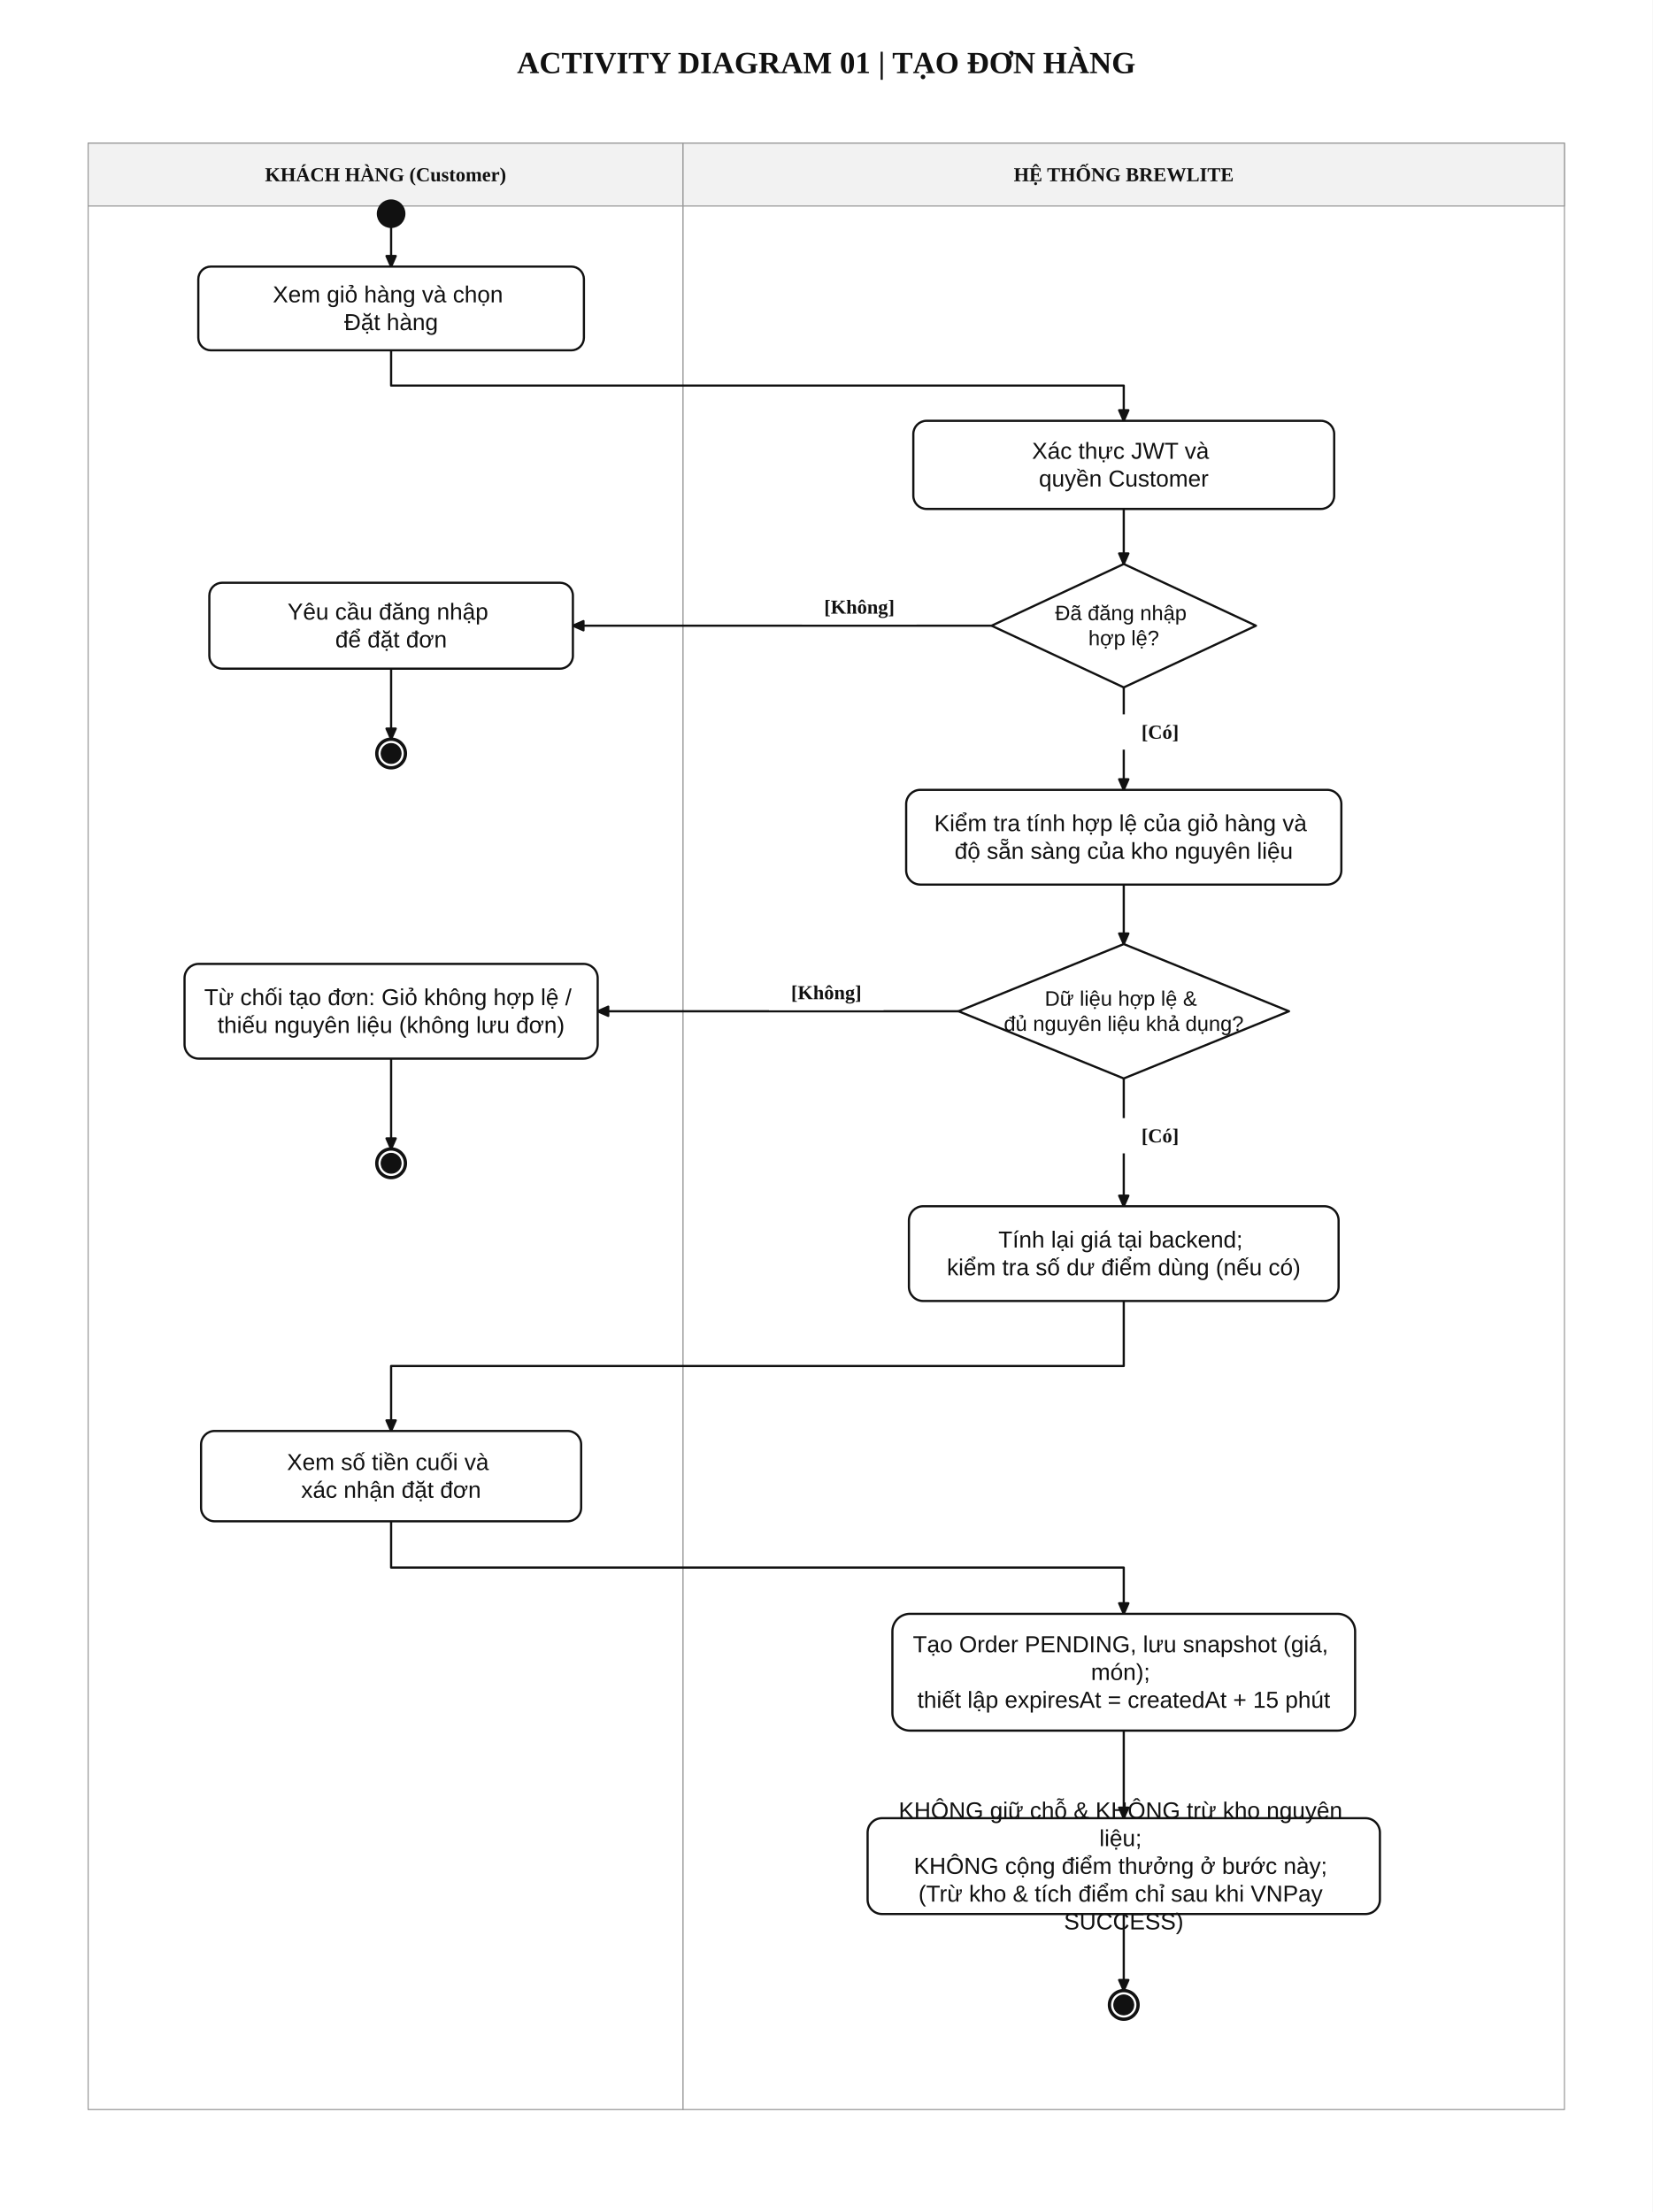
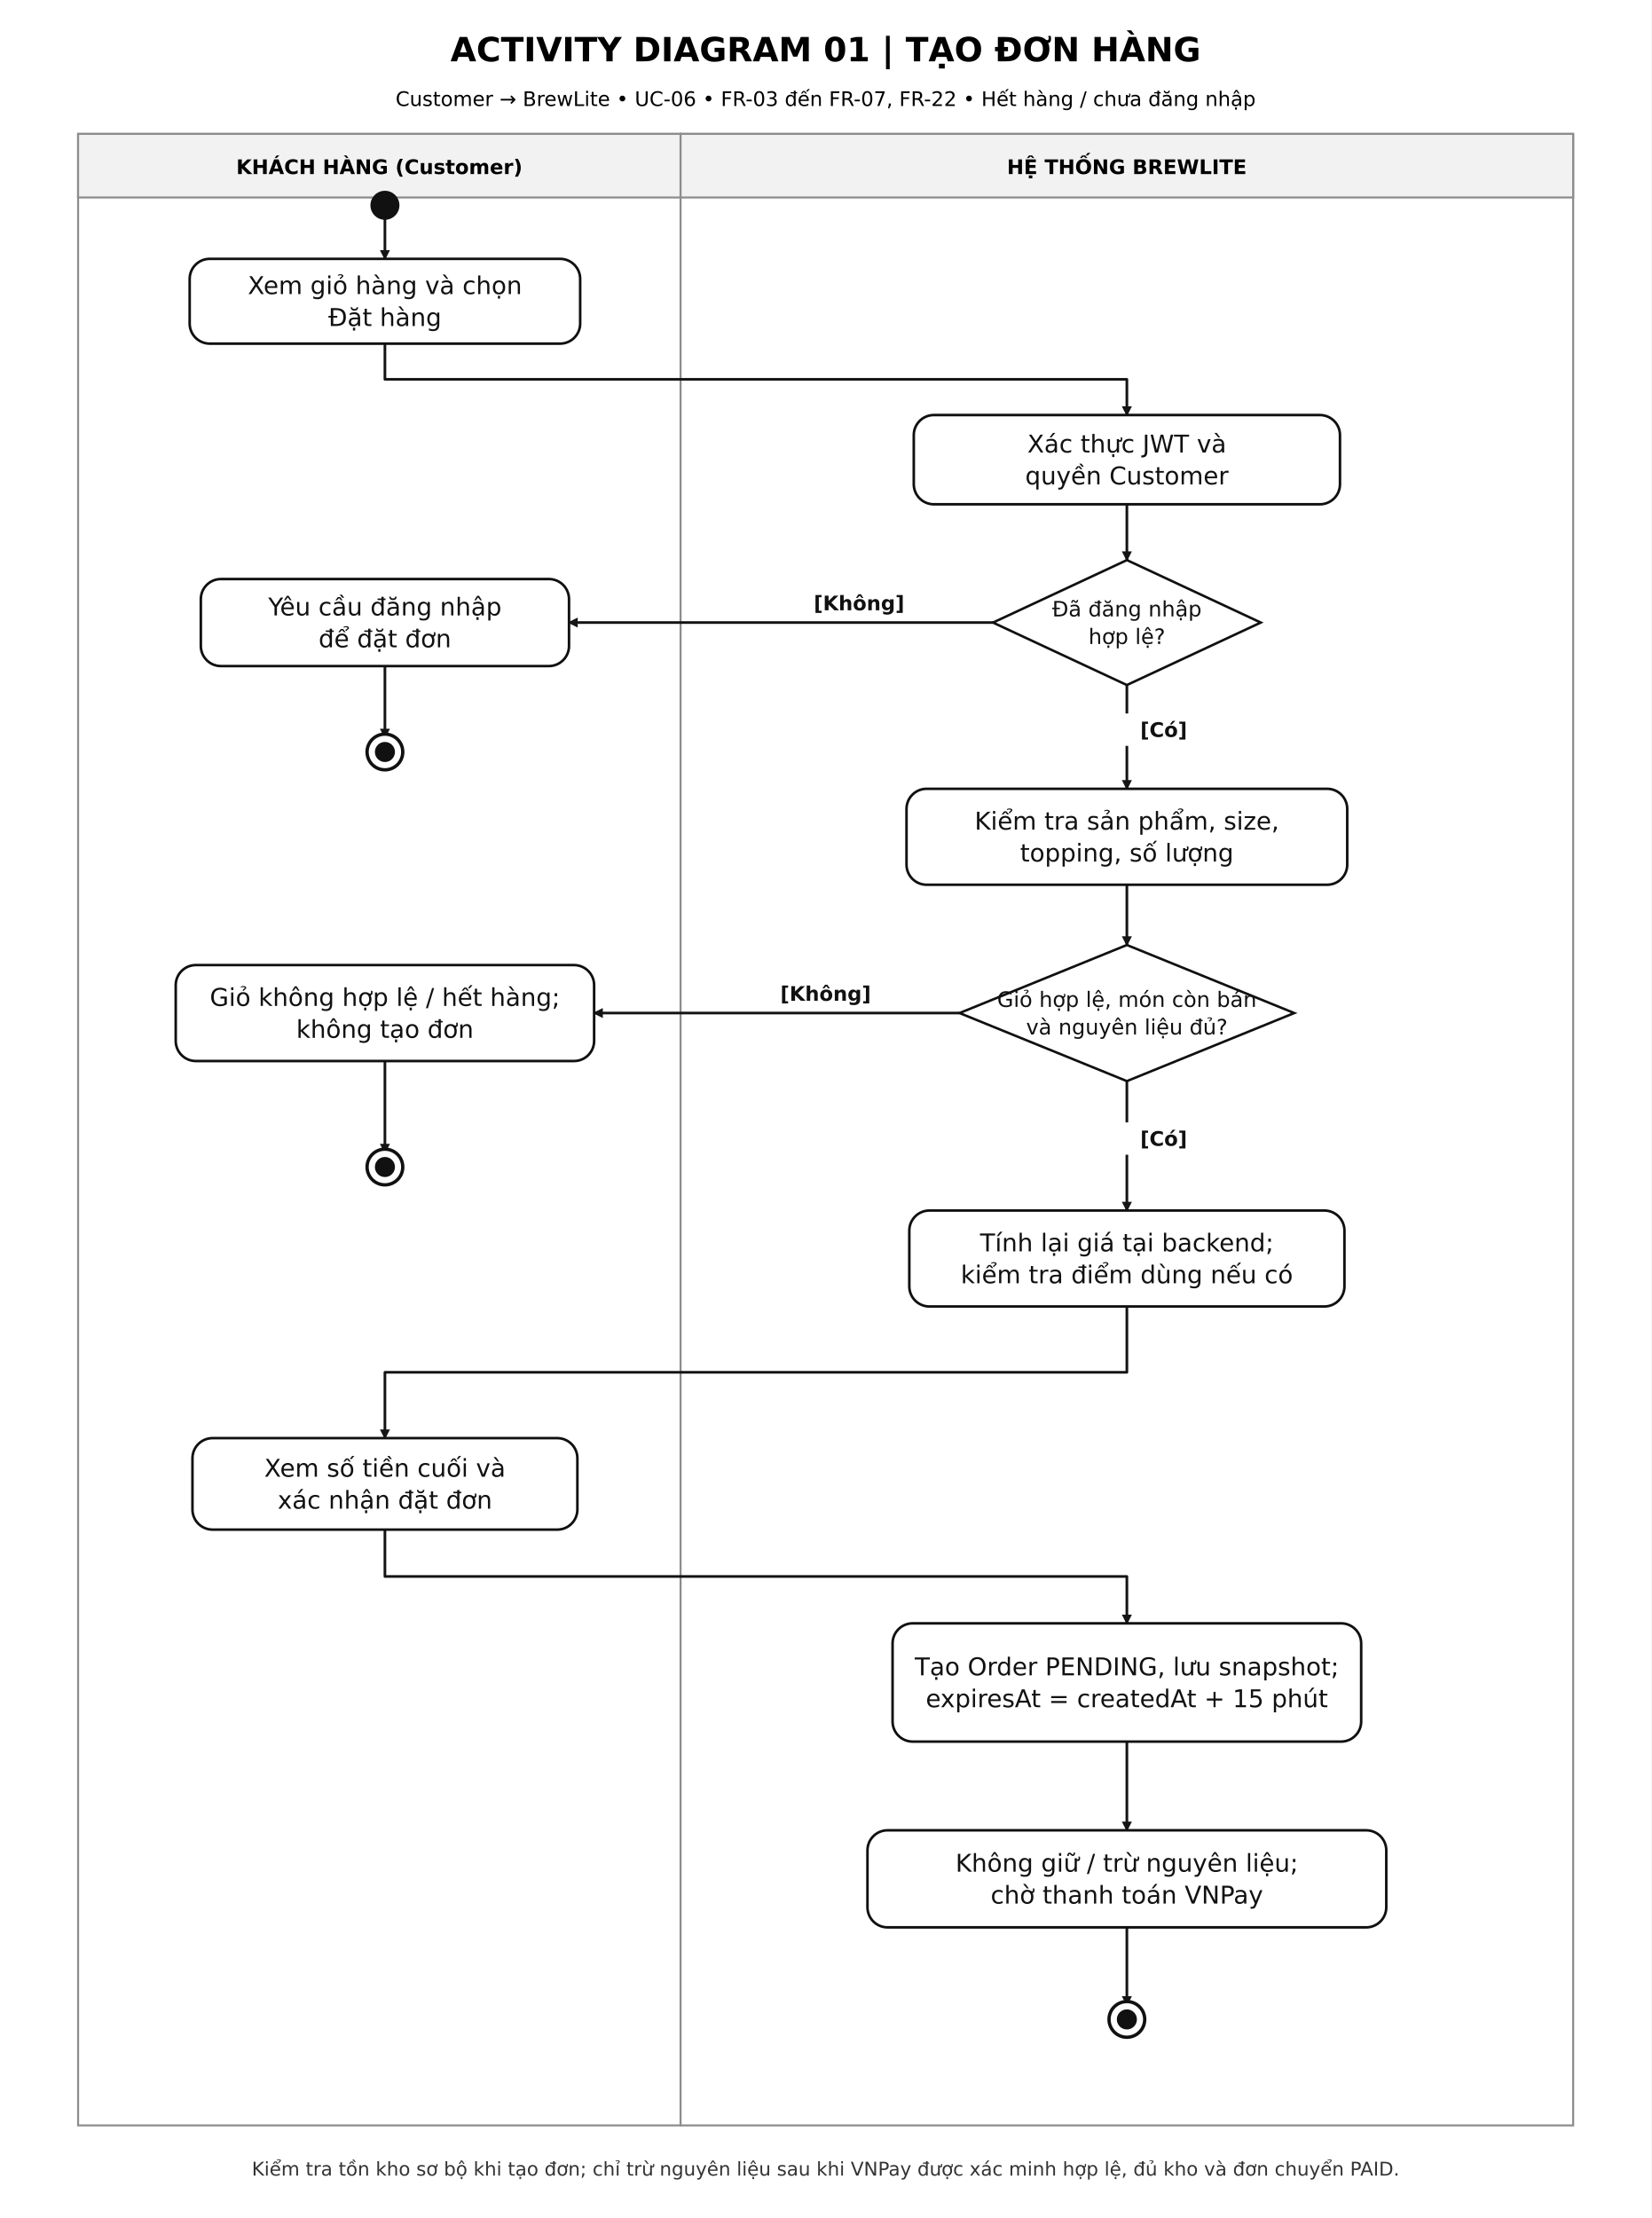
- <svg xmlns="http://www.w3.org/2000/svg" id="drawio-qug29p" class="drawio" width="1500" height="2008" viewBox="-10 -10 1500 2008" role="img" aria-labelledby="drawio-qug29p-title" style="background: #FFFFFF; background-color: #FFFFFF; color-scheme: light; max-width:100%;height:auto">
-   <style>#drawio-qug29p{font-family:var(--drawio-font-family, Helvetica, Arial, sans-serif);background:#FFFFFF}#drawio-qug29p text{white-space:pre}#drawio-qug29p a{cursor:pointer}</style>
-   <rect x="-10" y="-10" width="1500" height="2008" fill="#FFFFFF" stroke="none" />
-   <g class="drawio-vertex" data-cell-id="pageBackground">
-     <rect fill="#FFFFFF" stroke="none" stroke-linejoin="round" x="0" y="0" width="1480" height="1988" />
-   </g>
-   <g class="drawio-vertex" data-cell-id="title">
-     <rect fill="none" stroke="none" stroke-linejoin="round" x="75" y="12" width="1330" height="70" />
-     <g class="drawio-label">
-       <text text-anchor="middle" font-size="28" font-weight="bold" fill="#111111">
-         <tspan x="740" y="56.41">ACTIVITY DIAGRAM 01 | TẠO ĐƠN HÀNG</tspan>
-       </text>
-     </g>
-   </g>
-   <g class="drawio-vertex" data-cell-id="lane0">
-     <rect fill="#FFFFFF" stroke="#999999" stroke-width="1" stroke-linejoin="round" x="70" y="120" width="540" height="1785" />
-   </g>
-   <g class="drawio-vertex" data-cell-id="laneLabel0">
-     <rect fill="#F2F2F2" stroke="#999999" stroke-width="1" stroke-linejoin="round" x="70" y="120" width="540" height="57" />
-     <g class="drawio-label">
-       <text text-anchor="middle" font-size="18" font-weight="bold" fill="#111111">
-         <tspan x="340" y="154.55">KHÁCH HÀNG (Customer)</tspan>
-       </text>
-     </g>
-   </g>
-   <g class="drawio-vertex" data-cell-id="lane1">
-     <rect fill="#FFFFFF" stroke="#999999" stroke-width="1" stroke-linejoin="round" x="610" y="120" width="800" height="1785" />
-   </g>
-   <g class="drawio-vertex" data-cell-id="laneLabel1">
-     <rect fill="#F2F2F2" stroke="#999999" stroke-width="1" stroke-linejoin="round" x="610" y="120" width="800" height="57" />
-     <g class="drawio-label">
-       <text text-anchor="middle" font-size="18" font-weight="bold" fill="#111111">
-         <tspan x="1010" y="154.55">HỆ THỐNG BREWLITE</tspan>
-       </text>
-     </g>
-   </g>
-   <g class="drawio-edge" data-cell-id="edge0">
-     <path d="M345,196 L345,223.36" fill="none" stroke="#111111" stroke-width="2" stroke-linejoin="round" />
-     <path d="M345,232 L340.8,222.4 L349.2,222.4 Z" fill="#111111" stroke="#111111" stroke-width="2" stroke-linejoin="round" stroke-linecap="round" />
-   </g>
-   <g class="drawio-edge" data-cell-id="edge1">
-     <path d="M345,308 L345,340 L1010,340 L1010,363.36" fill="none" stroke="#111111" stroke-width="2" stroke-linejoin="round" />
-     <path d="M1010,372 L1005.8,362.4 L1014.2,362.4 Z" fill="#111111" stroke="#111111" stroke-width="2" stroke-linejoin="round" stroke-linecap="round" />
-   </g>
-   <g class="drawio-edge" data-cell-id="edge2">
-     <path d="M1010,452 L1010,493.36" fill="none" stroke="#111111" stroke-width="2" stroke-linejoin="round" />
-     <path d="M1010,502 L1005.8,492.4 L1014.2,492.4 Z" fill="#111111" stroke="#111111" stroke-width="2" stroke-linejoin="round" stroke-linecap="round" />
-   </g>
-   <g class="drawio-edge" data-cell-id="edge3">
-     <path d="M890,558 L518.64,558" fill="none" stroke="#111111" stroke-width="2" stroke-linejoin="round" />
-     <path d="M510,558 L519.6,553.8 L519.6,562.2 Z" fill="#111111" stroke="#111111" stroke-width="2" stroke-linejoin="round" stroke-linecap="round" />
-   </g>
-   <g class="drawio-edge" data-cell-id="edge4">
-     <path d="M345,597 L345,652.36" fill="none" stroke="#111111" stroke-width="2" stroke-linejoin="round" />
-     <path d="M345,661 L340.8,651.4 L349.2,651.4 Z" fill="#111111" stroke="#111111" stroke-width="2" stroke-linejoin="round" stroke-linecap="round" />
-   </g>
-   <g class="drawio-edge" data-cell-id="edge5">
-     <path d="M1010,614 L1010,698.36" fill="none" stroke="#111111" stroke-width="2" stroke-linejoin="round" />
-     <path d="M1010,707 L1005.8,697.4 L1014.2,697.4 Z" fill="#111111" stroke="#111111" stroke-width="2" stroke-linejoin="round" stroke-linecap="round" />
-   </g>
-   <g class="drawio-edge" data-cell-id="edge6">
-     <path d="M1010,793 L1010,838.36" fill="none" stroke="#111111" stroke-width="2" stroke-linejoin="round" />
-     <path d="M1010,847 L1005.8,837.4 L1014.2,837.4 Z" fill="#111111" stroke="#111111" stroke-width="2" stroke-linejoin="round" stroke-linecap="round" />
-   </g>
-   <g class="drawio-edge" data-cell-id="edge7">
-     <path d="M860,908 L541.14,908" fill="none" stroke="#111111" stroke-width="2" stroke-linejoin="round" />
-     <path d="M532.5,908 L542.1,903.8 L542.1,912.2 Z" fill="#111111" stroke="#111111" stroke-width="2" stroke-linejoin="round" stroke-linecap="round" />
-   </g>
-   <g class="drawio-edge" data-cell-id="edge8">
-     <path d="M345,951 L345,1024.36" fill="none" stroke="#111111" stroke-width="2" stroke-linejoin="round" />
-     <path d="M345,1033 L340.8,1023.4 L349.2,1023.4 Z" fill="#111111" stroke="#111111" stroke-width="2" stroke-linejoin="round" stroke-linecap="round" />
-   </g>
-   <g class="drawio-edge" data-cell-id="edge9">
-     <path d="M1010,969 L1010,1076.36" fill="none" stroke="#111111" stroke-width="2" stroke-linejoin="round" />
-     <path d="M1010,1085 L1005.8,1075.4 L1014.2,1075.4 Z" fill="#111111" stroke="#111111" stroke-width="2" stroke-linejoin="round" stroke-linecap="round" />
-   </g>
-   <g class="drawio-edge" data-cell-id="edge10">
-     <path d="M1010,1171 L1010,1230 L345,1230 L345,1280.36" fill="none" stroke="#111111" stroke-width="2" stroke-linejoin="round" />
-     <path d="M345,1289 L340.8,1279.4 L349.2,1279.4 Z" fill="#111111" stroke="#111111" stroke-width="2" stroke-linejoin="round" stroke-linecap="round" />
-   </g>
-   <g class="drawio-edge" data-cell-id="edge11">
-     <path d="M345,1371 L345,1413 L1010,1413 L1010,1446.36" fill="none" stroke="#111111" stroke-width="2" stroke-linejoin="round" />
-     <path d="M1010,1455 L1005.8,1445.4 L1014.2,1445.4 Z" fill="#111111" stroke="#111111" stroke-width="2" stroke-linejoin="round" stroke-linecap="round" />
-   </g>
-   <g class="drawio-edge" data-cell-id="edge12">
-     <path d="M1010,1561 L1010,1631.86" fill="none" stroke="#111111" stroke-width="2" stroke-linejoin="round" />
-     <path d="M1010,1640.5 L1005.8,1630.9 L1014.2,1630.9 Z" fill="#111111" stroke="#111111" stroke-width="2" stroke-linejoin="round" stroke-linecap="round" />
-   </g>
-   <g class="drawio-edge" data-cell-id="edge13">
-     <path d="M1010,1727.5 L1010,1788.36" fill="none" stroke="#111111" stroke-width="2" stroke-linejoin="round" />
-     <path d="M1010,1797 L1005.8,1787.4 L1014.2,1787.4 Z" fill="#111111" stroke="#111111" stroke-width="2" stroke-linejoin="round" stroke-linecap="round" />
-   </g>
-   <g class="drawio-vertex" data-cell-id="o_start">
-     <ellipse fill="#111111" stroke="#111111" stroke-width="2" stroke-linejoin="round" cx="345" cy="184" rx="12" ry="12" />
-   </g>
-   <g class="drawio-vertex" data-cell-id="o_cart">
-     <rect fill="#FFFFFF" stroke="#111111" stroke-width="2" stroke-linejoin="round" x="170" y="232" width="350" height="76" rx="11.4" />
-     <g class="drawio-label">
-       <text text-anchor="middle" font-size="21" font-family="Arial, Helvetica, Arial, sans-serif" fill="#111111">
-         <tspan x="345" y="264.46">Xem giỏ hàng và chọn</tspan>
-         <tspan x="345" y="289.66">Đặt hàng</tspan>
-       </text>
-     </g>
-   </g>
-   <g class="drawio-vertex" data-cell-id="o_jwt">
-     <rect fill="#FFFFFF" stroke="#111111" stroke-width="2" stroke-linejoin="round" x="819" y="372" width="382" height="80" rx="12" />
-     <g class="drawio-label">
-       <text text-anchor="middle" font-size="21" font-family="Arial, Helvetica, Arial, sans-serif" fill="#111111">
-         <tspan x="1010" y="406.46">Xác thực JWT và</tspan>
-         <tspan x="1010" y="431.66">quyền Customer</tspan>
-       </text>
-     </g>
-   </g>
-   <g class="drawio-vertex" data-cell-id="o_auth">
-     <path fill="#FFFFFF" stroke="#111111" stroke-width="2" stroke-linejoin="round" d="M1010,502 L1130,558 L1010,614 L890,558 Z" />
-     <g class="drawio-label">
-       <text text-anchor="middle" font-size="19" font-family="Arial, Helvetica, Arial, sans-serif" fill="#111111">
-         <tspan x="1010" y="552.98">Đã đăng nhập</tspan>
-         <tspan x="1010" y="575.78">hợp lệ?</tspan>
-       </text>
-     </g>
-   </g>
-   <g class="drawio-vertex" data-cell-id="o_login">
-     <rect fill="#FFFFFF" stroke="#111111" stroke-width="2" stroke-linejoin="round" x="180" y="519" width="330" height="78" rx="11.7" />
-     <g class="drawio-label">
-       <text text-anchor="middle" font-size="21" font-family="Arial, Helvetica, Arial, sans-serif" fill="#111111">
-         <tspan x="345" y="552.46">Yêu cầu đăng nhập</tspan>
-         <tspan x="345" y="577.66">để đặt đơn</tspan>
-       </text>
-     </g>
-   </g>
-   <g class="drawio-vertex" data-cell-id="o_e1">
-     <ellipse fill="#FFFFFF" stroke="#111111" stroke-width="3" stroke-linejoin="round" cx="345" cy="674" rx="13" ry="13" />
-   </g>
-   <g class="drawio-vertex" data-cell-id="o_e1_dot">
-     <ellipse fill="#111111" stroke="#111111" stroke-width="1" stroke-linejoin="round" cx="345" cy="674" rx="9" ry="9" />
-   </g>
-   <g class="drawio-vertex" data-cell-id="o_valid">
-     <rect fill="#FFFFFF" stroke="#111111" stroke-width="2" stroke-linejoin="round" x="812.5" y="707" width="395" height="86" rx="12.9" />
-     <g class="drawio-label">
-       <text text-anchor="middle" font-size="21" font-family="Arial, Helvetica, Arial, sans-serif" fill="#111111">
-         <tspan x="1010" y="744.46">Kiểm tra tính hợp lệ của giỏ hàng và</tspan>
-         <tspan x="1010" y="769.66">độ sẵn sàng của kho nguyên liệu</tspan>
-       </text>
-     </g>
-   </g>
-   <g class="drawio-vertex" data-cell-id="o_stock">
-     <path fill="#FFFFFF" stroke="#111111" stroke-width="2" stroke-linejoin="round" d="M1010,847 L1160,908 L1010,969 L860,908 Z" />
-     <g class="drawio-label">
-       <text text-anchor="middle" font-size="19" font-family="Arial, Helvetica, Arial, sans-serif" fill="#111111">
-         <tspan x="1010" y="902.98">Dữ liệu hợp lệ &amp;</tspan>
-         <tspan x="1010" y="925.78">đủ nguyên liệu khả dụng?</tspan>
-       </text>
-     </g>
-   </g>
-   <g class="drawio-vertex" data-cell-id="o_err">
-     <rect fill="#FFFFFF" stroke="#111111" stroke-width="2" stroke-linejoin="round" x="157.5" y="865" width="375" height="86" rx="12.9" />
-     <g class="drawio-label">
-       <text text-anchor="middle" font-size="21" font-family="Arial, Helvetica, Arial, sans-serif" fill="#111111">
-         <tspan x="345" y="902.46">Từ chối tạo đơn: Giỏ không hợp lệ /</tspan>
-         <tspan x="345" y="927.66">thiếu nguyên liệu (không lưu đơn)</tspan>
-       </text>
-     </g>
-   </g>
-   <g class="drawio-vertex" data-cell-id="o_e2">
-     <ellipse fill="#FFFFFF" stroke="#111111" stroke-width="3" stroke-linejoin="round" cx="345" cy="1046" rx="13" ry="13" />
-   </g>
-   <g class="drawio-vertex" data-cell-id="o_e2_dot">
-     <ellipse fill="#111111" stroke="#111111" stroke-width="1" stroke-linejoin="round" cx="345" cy="1046" rx="9" ry="9" />
-   </g>
-   <g class="drawio-vertex" data-cell-id="o_price">
-     <rect fill="#FFFFFF" stroke="#111111" stroke-width="2" stroke-linejoin="round" x="815" y="1085" width="390" height="86" rx="12.9" />
-     <g class="drawio-label">
-       <text text-anchor="middle" font-size="21" font-family="Arial, Helvetica, Arial, sans-serif" fill="#111111">
-         <tspan x="1010" y="1122.46">Tính lại giá tại backend;</tspan>
-         <tspan x="1010" y="1147.66">kiểm tra số dư điểm dùng (nếu có)</tspan>
-       </text>
-     </g>
-   </g>
-   <g class="drawio-vertex" data-cell-id="o_confirm">
-     <rect fill="#FFFFFF" stroke="#111111" stroke-width="2" stroke-linejoin="round" x="172.5" y="1289" width="345" height="82" rx="12.3" />
-     <g class="drawio-label">
-       <text text-anchor="middle" font-size="21" font-family="Arial, Helvetica, Arial, sans-serif" fill="#111111">
-         <tspan x="345" y="1324.46">Xem số tiền cuối và</tspan>
-         <tspan x="345" y="1349.66">xác nhận đặt đơn</tspan>
-       </text>
-     </g>
-   </g>
-   <g class="drawio-vertex" data-cell-id="o_create">
-     <rect fill="#FFFFFF" stroke="#111111" stroke-width="2" stroke-linejoin="round" x="800" y="1455" width="420" height="106" rx="15.9" />
-     <g class="drawio-label">
-       <text text-anchor="middle" font-size="21" font-family="Arial, Helvetica, Arial, sans-serif" fill="#111111">
-         <tspan x="1010" y="1489.86">Tạo Order PENDING, lưu snapshot (giá,</tspan>
-         <tspan x="1010" y="1515.06">món);</tspan>
-         <tspan x="1010" y="1540.26">thiết lập expiresAt = createdAt + 15 phút</tspan>
-       </text>
-     </g>
-   </g>
-   <g class="drawio-vertex" data-cell-id="o_outcome">
-     <rect fill="#FFFFFF" stroke="#111111" stroke-width="2" stroke-linejoin="round" x="777.5" y="1640.5" width="465" height="87" rx="13.05" />
-     <g class="drawio-label">
-       <text text-anchor="middle" font-size="21" font-family="Arial, Helvetica, Arial, sans-serif" fill="#111111">
-         <tspan x="1010" y="1640.66">KHÔNG giữ chỗ &amp; KHÔNG trừ kho nguyên</tspan>
-         <tspan x="1010" y="1665.86">liệu;</tspan>
-         <tspan x="1010" y="1691.06">KHÔNG cộng điểm thưởng ở bước này;</tspan>
-         <tspan x="1010" y="1716.26">(Trừ kho &amp; tích điểm chỉ sau khi VNPay</tspan>
-         <tspan x="1010" y="1741.46">SUCCESS)</tspan>
-       </text>
-     </g>
-   </g>
-   <g class="drawio-vertex" data-cell-id="o_end">
-     <ellipse fill="#FFFFFF" stroke="#111111" stroke-width="3" stroke-linejoin="round" cx="1010" cy="1810" rx="13" ry="13" />
-   </g>
-   <g class="drawio-vertex" data-cell-id="o_end_dot">
-     <ellipse fill="#111111" stroke="#111111" stroke-width="1" stroke-linejoin="round" cx="1010" cy="1810" rx="9" ry="9" />
-   </g>
-   <g class="drawio-vertex" data-cell-id="branchLabel3">
-     <rect fill="#FFFFFF" stroke="none" stroke-linejoin="round" x="718" y="525" width="104" height="32" />
-     <g class="drawio-label">
-       <text text-anchor="middle" font-size="18" font-weight="bold" fill="#111111">
-         <tspan x="770" y="547.05">[Không]</tspan>
-       </text>
-     </g>
-   </g>
-   <g class="drawio-vertex" data-cell-id="branchLabel5">
-     <rect fill="#FFFFFF" stroke="none" stroke-linejoin="round" x="1003" y="638.5" width="80" height="32" />
-     <g class="drawio-label">
-       <text text-anchor="middle" font-size="18" font-weight="bold" fill="#111111">
-         <tspan x="1043" y="660.55">[Có]</tspan>
-       </text>
-     </g>
-   </g>
-   <g class="drawio-vertex" data-cell-id="branchLabel7">
-     <rect fill="#FFFFFF" stroke="none" stroke-linejoin="round" x="688" y="875" width="104" height="32" />
-     <g class="drawio-label">
-       <text text-anchor="middle" font-size="18" font-weight="bold" fill="#111111">
-         <tspan x="740" y="897.05">[Không]</tspan>
-       </text>
-     </g>
-   </g>
-   <g class="drawio-vertex" data-cell-id="branchLabel9">
-     <rect fill="#FFFFFF" stroke="none" stroke-linejoin="round" x="1003" y="1005" width="80" height="32" />
-     <g class="drawio-label">
-       <text text-anchor="middle" font-size="18" font-weight="bold" fill="#111111">
-         <tspan x="1043" y="1027.05">[Có]</tspan>
-       </text>
-     </g>
-   </g>
+ <svg xmlns="http://www.w3.org/2000/svg" viewBox="0 0 1480 1988" width="1480" height="1988">
+   <defs>
+     <marker id="arr" markerWidth="9" markerHeight="9" refX="7.8" refY="4.5" orient="auto" markerUnits="userSpaceOnUse">
+       <path d="M0,0 L9,4.5 L0,9 Z" fill="#151515" />
+     </marker>
+   </defs>
+   <rect width="1480" height="1988" fill="white" />
+   <text x="740.0" y="55" text-anchor="middle" font-family="DejaVu Sans,Arial,sans-serif" font-size="30" font-weight="700">ACTIVITY DIAGRAM 01  |  TẠO ĐƠN HÀNG</text>
+   <text x="740.0" y="95" text-anchor="middle" font-family="DejaVu Sans,Arial,sans-serif" font-size="18">Customer → BrewLite  •  UC-06  •  FR-03 đến FR-07, FR-22  •  Hết hàng / chưa đăng nhập</text>
+   <rect x="70" y="120" width="540" height="1785" fill="white" stroke="#8d8d8d" stroke-width="1.8" />
+   <rect x="70" y="120" width="540" height="57" fill="#f2f2f2" stroke="#8d8d8d" stroke-width="1.8" />
+   <text x="340.0" y="156" text-anchor="middle" font-family="DejaVu Sans,Arial,sans-serif" font-size="18" font-weight="700">KHÁCH HÀNG (Customer)</text>
+   <rect x="610" y="120" width="800" height="1785" fill="white" stroke="#8d8d8d" stroke-width="1.8" />
+   <rect x="610" y="120" width="800" height="57" fill="#f2f2f2" stroke="#8d8d8d" stroke-width="1.8" />
+   <text x="1010.0" y="156" text-anchor="middle" font-family="DejaVu Sans,Arial,sans-serif" font-size="18" font-weight="700">HỆ THỐNG BREWLITE</text>
+   <path d="M 345.0 196.0 L 345.0 232.0" stroke="#141414" stroke-width="2.4" fill="none" marker-end="url(#arr)" stroke-linejoin="round" />
+   <path d="M 345.0 308.0 L 345.0 340.0 L 1010.0 340.0 L 1010.0 372.0" stroke="#141414" stroke-width="2.4" fill="none" marker-end="url(#arr)" stroke-linejoin="round" />
+   <path d="M 1010.0 452.0 L 1010.0 502.0" stroke="#141414" stroke-width="2.4" fill="none" marker-end="url(#arr)" stroke-linejoin="round" />
+   <path d="M 890.0 558.0 L 510.0 558.0" stroke="#141414" stroke-width="2.4" fill="none" marker-end="url(#arr)" stroke-linejoin="round" />
+   <rect x="721.5" y="526.0" width="97" height="29" fill="white" />
+   <text x="770.0" y="547.0" text-anchor="middle" fill="#111" font-family="DejaVu Sans,Arial,sans-serif" font-weight="600" font-size="18">[Không]</text>
+   <path d="M 345.0 597.0 L 345.0 661.0" stroke="#141414" stroke-width="2.4" fill="none" marker-end="url(#arr)" stroke-linejoin="round" />
+   <path d="M 1010.0 614.0 L 1010.0 707.0" stroke="#141414" stroke-width="2.4" fill="none" marker-end="url(#arr)" stroke-linejoin="round" />
+   <rect x="1005.0" y="639.5" width="76" height="29" fill="white" />
+   <text x="1043.0" y="660.5" text-anchor="middle" fill="#111" font-family="DejaVu Sans,Arial,sans-serif" font-weight="600" font-size="18">[Có]</text>
+   <path d="M 1010.0 793.0 L 1010.0 847.0" stroke="#141414" stroke-width="2.4" fill="none" marker-end="url(#arr)" stroke-linejoin="round" />
+   <path d="M 860.0 908.0 L 532.5 908.0" stroke="#141414" stroke-width="2.4" fill="none" marker-end="url(#arr)" stroke-linejoin="round" />
+   <rect x="691.5" y="876.0" width="97" height="29" fill="white" />
+   <text x="740.0" y="897.0" text-anchor="middle" fill="#111" font-family="DejaVu Sans,Arial,sans-serif" font-weight="600" font-size="18">[Không]</text>
+   <path d="M 345.0 951.0 L 345.0 1033.0" stroke="#141414" stroke-width="2.4" fill="none" marker-end="url(#arr)" stroke-linejoin="round" />
+   <path d="M 1010.0 969.0 L 1010.0 1085.0" stroke="#141414" stroke-width="2.4" fill="none" marker-end="url(#arr)" stroke-linejoin="round" />
+   <rect x="1005.0" y="1006.0" width="76" height="29" fill="white" />
+   <text x="1043.0" y="1027.0" text-anchor="middle" fill="#111" font-family="DejaVu Sans,Arial,sans-serif" font-weight="600" font-size="18">[Có]</text>
+   <path d="M 1010.0 1171.0 L 1010.0 1230.0 L 345.0 1230.0 L 345.0 1289.0" stroke="#141414" stroke-width="2.4" fill="none" marker-end="url(#arr)" stroke-linejoin="round" />
+   <path d="M 345.0 1371.0 L 345.0 1413.0 L 1010.0 1413.0 L 1010.0 1455.0" stroke="#141414" stroke-width="2.4" fill="none" marker-end="url(#arr)" stroke-linejoin="round" />
+   <path d="M 1010.0 1561.0 L 1010.0 1640.5" stroke="#141414" stroke-width="2.4" fill="none" marker-end="url(#arr)" stroke-linejoin="round" />
+   <path d="M 1010.0 1727.5 L 1010.0 1797.0" stroke="#141414" stroke-width="2.4" fill="none" marker-end="url(#arr)" stroke-linejoin="round" />
+   <circle cx="345" cy="184" r="13" fill="#111" />
+   <rect x="170.00" y="232.00" width="350" height="76" rx="18" fill="white" stroke="#101010" stroke-width="2.3" />
+   <text x="345" y="263.6" text-anchor="middle" fill="#111" font-family="DejaVu Sans, Arial, sans-serif" font-size="22" font-weight="500">Xem giỏ hàng và chọn</text>
+   <text x="345" y="292.2" text-anchor="middle" fill="#111" font-family="DejaVu Sans, Arial, sans-serif" font-size="22" font-weight="500">Đặt hàng</text>
+   <rect x="819.00" y="372.00" width="382" height="80" rx="18" fill="white" stroke="#101010" stroke-width="2.3" />
+   <text x="1010" y="405.6" text-anchor="middle" fill="#111" font-family="DejaVu Sans, Arial, sans-serif" font-size="22" font-weight="500">Xác thực JWT và</text>
+   <text x="1010" y="434.2" text-anchor="middle" fill="#111" font-family="DejaVu Sans, Arial, sans-serif" font-size="22" font-weight="500">quyền Customer</text>
+   <path d="M 1010 502.0 L 1130.0 558 L 1010 614.0 L 890.0 558 Z" fill="white" stroke="#101010" stroke-width="2.2" />
+   <text x="1010" y="552.5" text-anchor="middle" fill="#111" font-family="DejaVu Sans, Arial, sans-serif" font-size="19" font-weight="500">Đã đăng nhập</text>
+   <text x="1010" y="577.2" text-anchor="middle" fill="#111" font-family="DejaVu Sans, Arial, sans-serif" font-size="19" font-weight="500">hợp lệ?</text>
+   <rect x="180.00" y="519.00" width="330" height="78" rx="18" fill="white" stroke="#101010" stroke-width="2.3" />
+   <text x="345" y="551.6" text-anchor="middle" fill="#111" font-family="DejaVu Sans, Arial, sans-serif" font-size="22" font-weight="500">Yêu cầu đăng nhập</text>
+   <text x="345" y="580.2" text-anchor="middle" fill="#111" font-family="DejaVu Sans, Arial, sans-serif" font-size="22" font-weight="500">để đặt đơn</text>
+   <circle cx="345" cy="674" r="16" fill="white" stroke="#111" stroke-width="3" />
+   <circle cx="345" cy="674" r="9" fill="#111" />
+   <rect x="812.50" y="707.00" width="395" height="86" rx="18" fill="white" stroke="#101010" stroke-width="2.3" />
+   <text x="1010" y="743.6" text-anchor="middle" fill="#111" font-family="DejaVu Sans, Arial, sans-serif" font-size="22" font-weight="500">Kiểm tra sản phẩm, size,</text>
+   <text x="1010" y="772.2" text-anchor="middle" fill="#111" font-family="DejaVu Sans, Arial, sans-serif" font-size="22" font-weight="500">topping, số lượng</text>
+   <path d="M 1010 847.0 L 1160.0 908 L 1010 969.0 L 860.0 908 Z" fill="white" stroke="#101010" stroke-width="2.2" />
+   <text x="1010" y="902.5" text-anchor="middle" fill="#111" font-family="DejaVu Sans, Arial, sans-serif" font-size="19" font-weight="500">Giỏ hợp lệ, món còn bán</text>
+   <text x="1010" y="927.2" text-anchor="middle" fill="#111" font-family="DejaVu Sans, Arial, sans-serif" font-size="19" font-weight="500">và nguyên liệu đủ?</text>
+   <rect x="157.50" y="865.00" width="375" height="86" rx="18" fill="white" stroke="#101010" stroke-width="2.3" />
+   <text x="345" y="901.6" text-anchor="middle" fill="#111" font-family="DejaVu Sans, Arial, sans-serif" font-size="22" font-weight="500">Giỏ không hợp lệ / hết hàng;</text>
+   <text x="345" y="930.2" text-anchor="middle" fill="#111" font-family="DejaVu Sans, Arial, sans-serif" font-size="22" font-weight="500">không tạo đơn</text>
+   <circle cx="345" cy="1046" r="16" fill="white" stroke="#111" stroke-width="3" />
+   <circle cx="345" cy="1046" r="9" fill="#111" />
+   <rect x="815.00" y="1085.00" width="390" height="86" rx="18" fill="white" stroke="#101010" stroke-width="2.3" />
+   <text x="1010" y="1121.6" text-anchor="middle" fill="#111" font-family="DejaVu Sans, Arial, sans-serif" font-size="22" font-weight="500">Tính lại giá tại backend;</text>
+   <text x="1010" y="1150.2" text-anchor="middle" fill="#111" font-family="DejaVu Sans, Arial, sans-serif" font-size="22" font-weight="500">kiểm tra điểm dùng nếu có</text>
+   <rect x="172.50" y="1289.00" width="345" height="82" rx="18" fill="white" stroke="#101010" stroke-width="2.3" />
+   <text x="345" y="1323.6" text-anchor="middle" fill="#111" font-family="DejaVu Sans, Arial, sans-serif" font-size="22" font-weight="500">Xem số tiền cuối và</text>
+   <text x="345" y="1352.2" text-anchor="middle" fill="#111" font-family="DejaVu Sans, Arial, sans-serif" font-size="22" font-weight="500">xác nhận đặt đơn</text>
+   <rect x="800.00" y="1455.00" width="420" height="106" rx="18" fill="white" stroke="#101010" stroke-width="2.3" />
+   <text x="1010" y="1501.6" text-anchor="middle" fill="#111" font-family="DejaVu Sans, Arial, sans-serif" font-size="22" font-weight="500">Tạo Order PENDING, lưu snapshot;</text>
+   <text x="1010" y="1530.2" text-anchor="middle" fill="#111" font-family="DejaVu Sans, Arial, sans-serif" font-size="22" font-weight="500">expiresAt = createdAt + 15 phút</text>
+   <rect x="777.50" y="1640.50" width="465" height="87" rx="18" fill="white" stroke="#101010" stroke-width="2.3" />
+   <text x="1010" y="1677.6" text-anchor="middle" fill="#111" font-family="DejaVu Sans, Arial, sans-serif" font-size="22" font-weight="500">Không giữ / trừ nguyên liệu;</text>
+   <text x="1010" y="1706.2" text-anchor="middle" fill="#111" font-family="DejaVu Sans, Arial, sans-serif" font-size="22" font-weight="500">chờ thanh toán VNPay</text>
+   <circle cx="1010" cy="1810" r="16" fill="white" stroke="#111" stroke-width="3" />
+   <circle cx="1010" cy="1810" r="9" fill="#111" />
+   <text x="740.0" y="1950" text-anchor="middle" font-family="DejaVu Sans,Arial,sans-serif" font-size="17" fill="#333">Kiểm tra tồn kho sơ bộ khi tạo đơn; chỉ trừ nguyên liệu sau khi VNPay được xác minh hợp lệ, đủ kho và đơn chuyển PAID.</text>
</svg>
